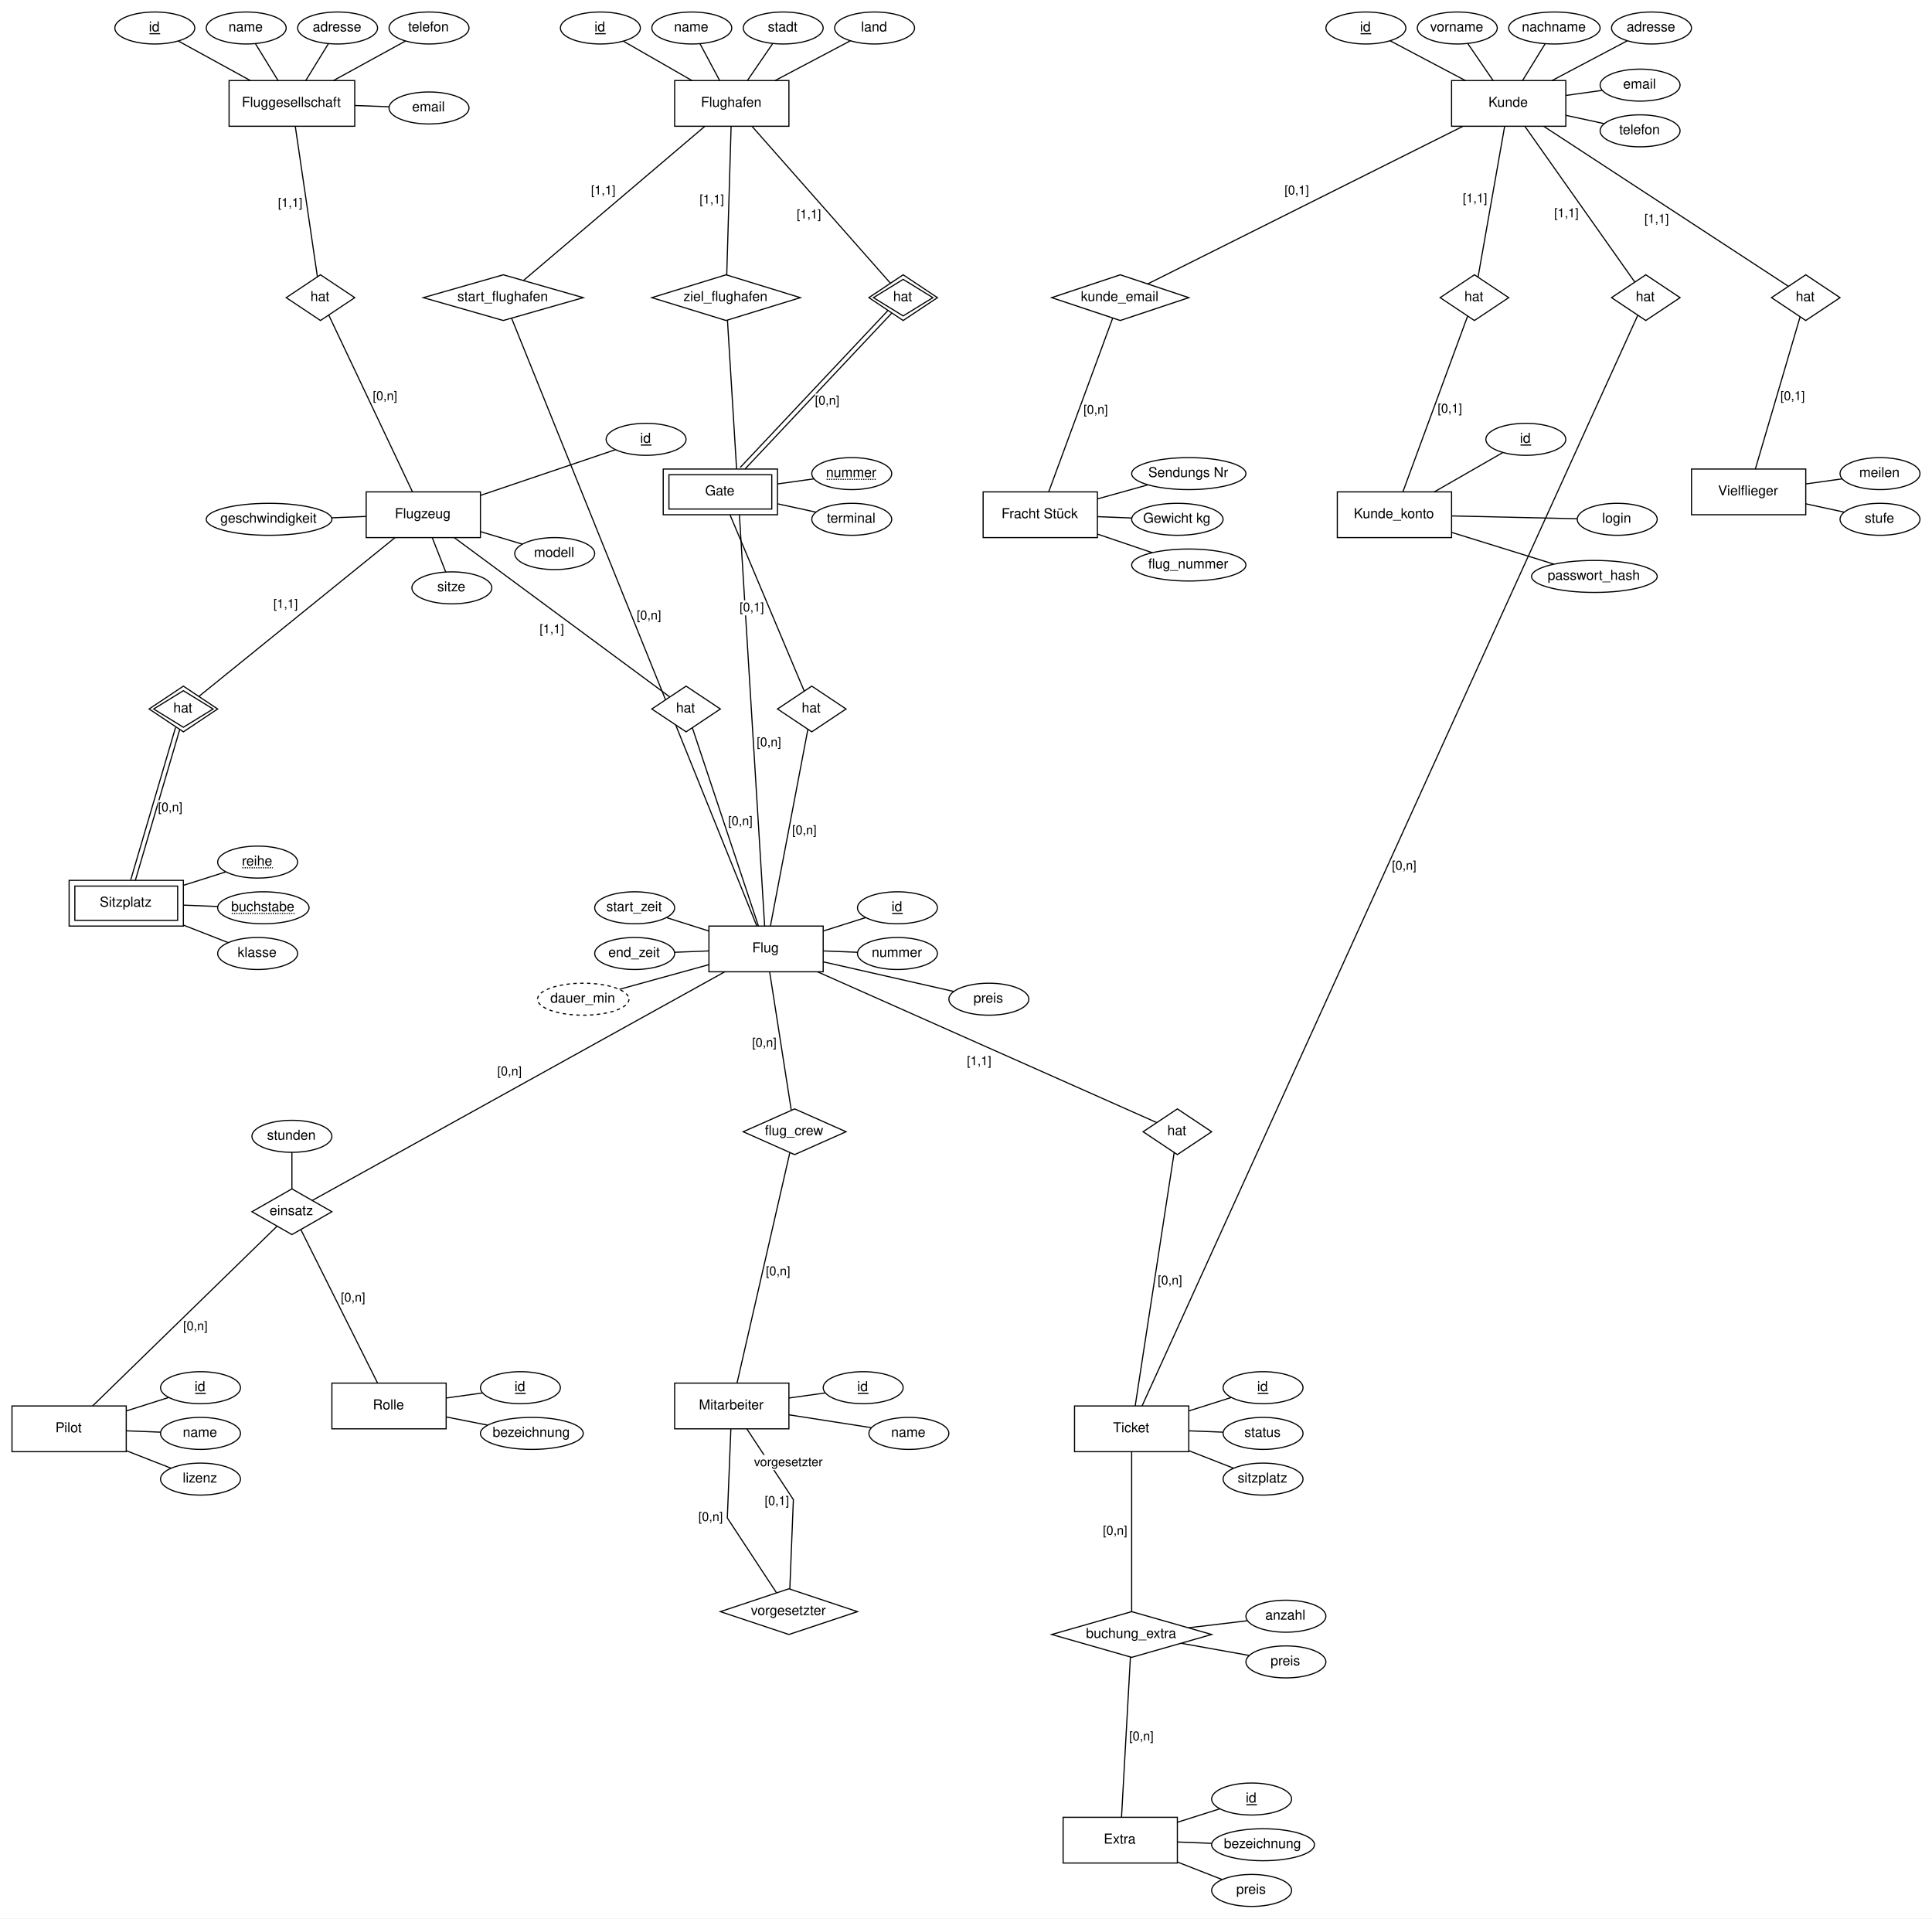
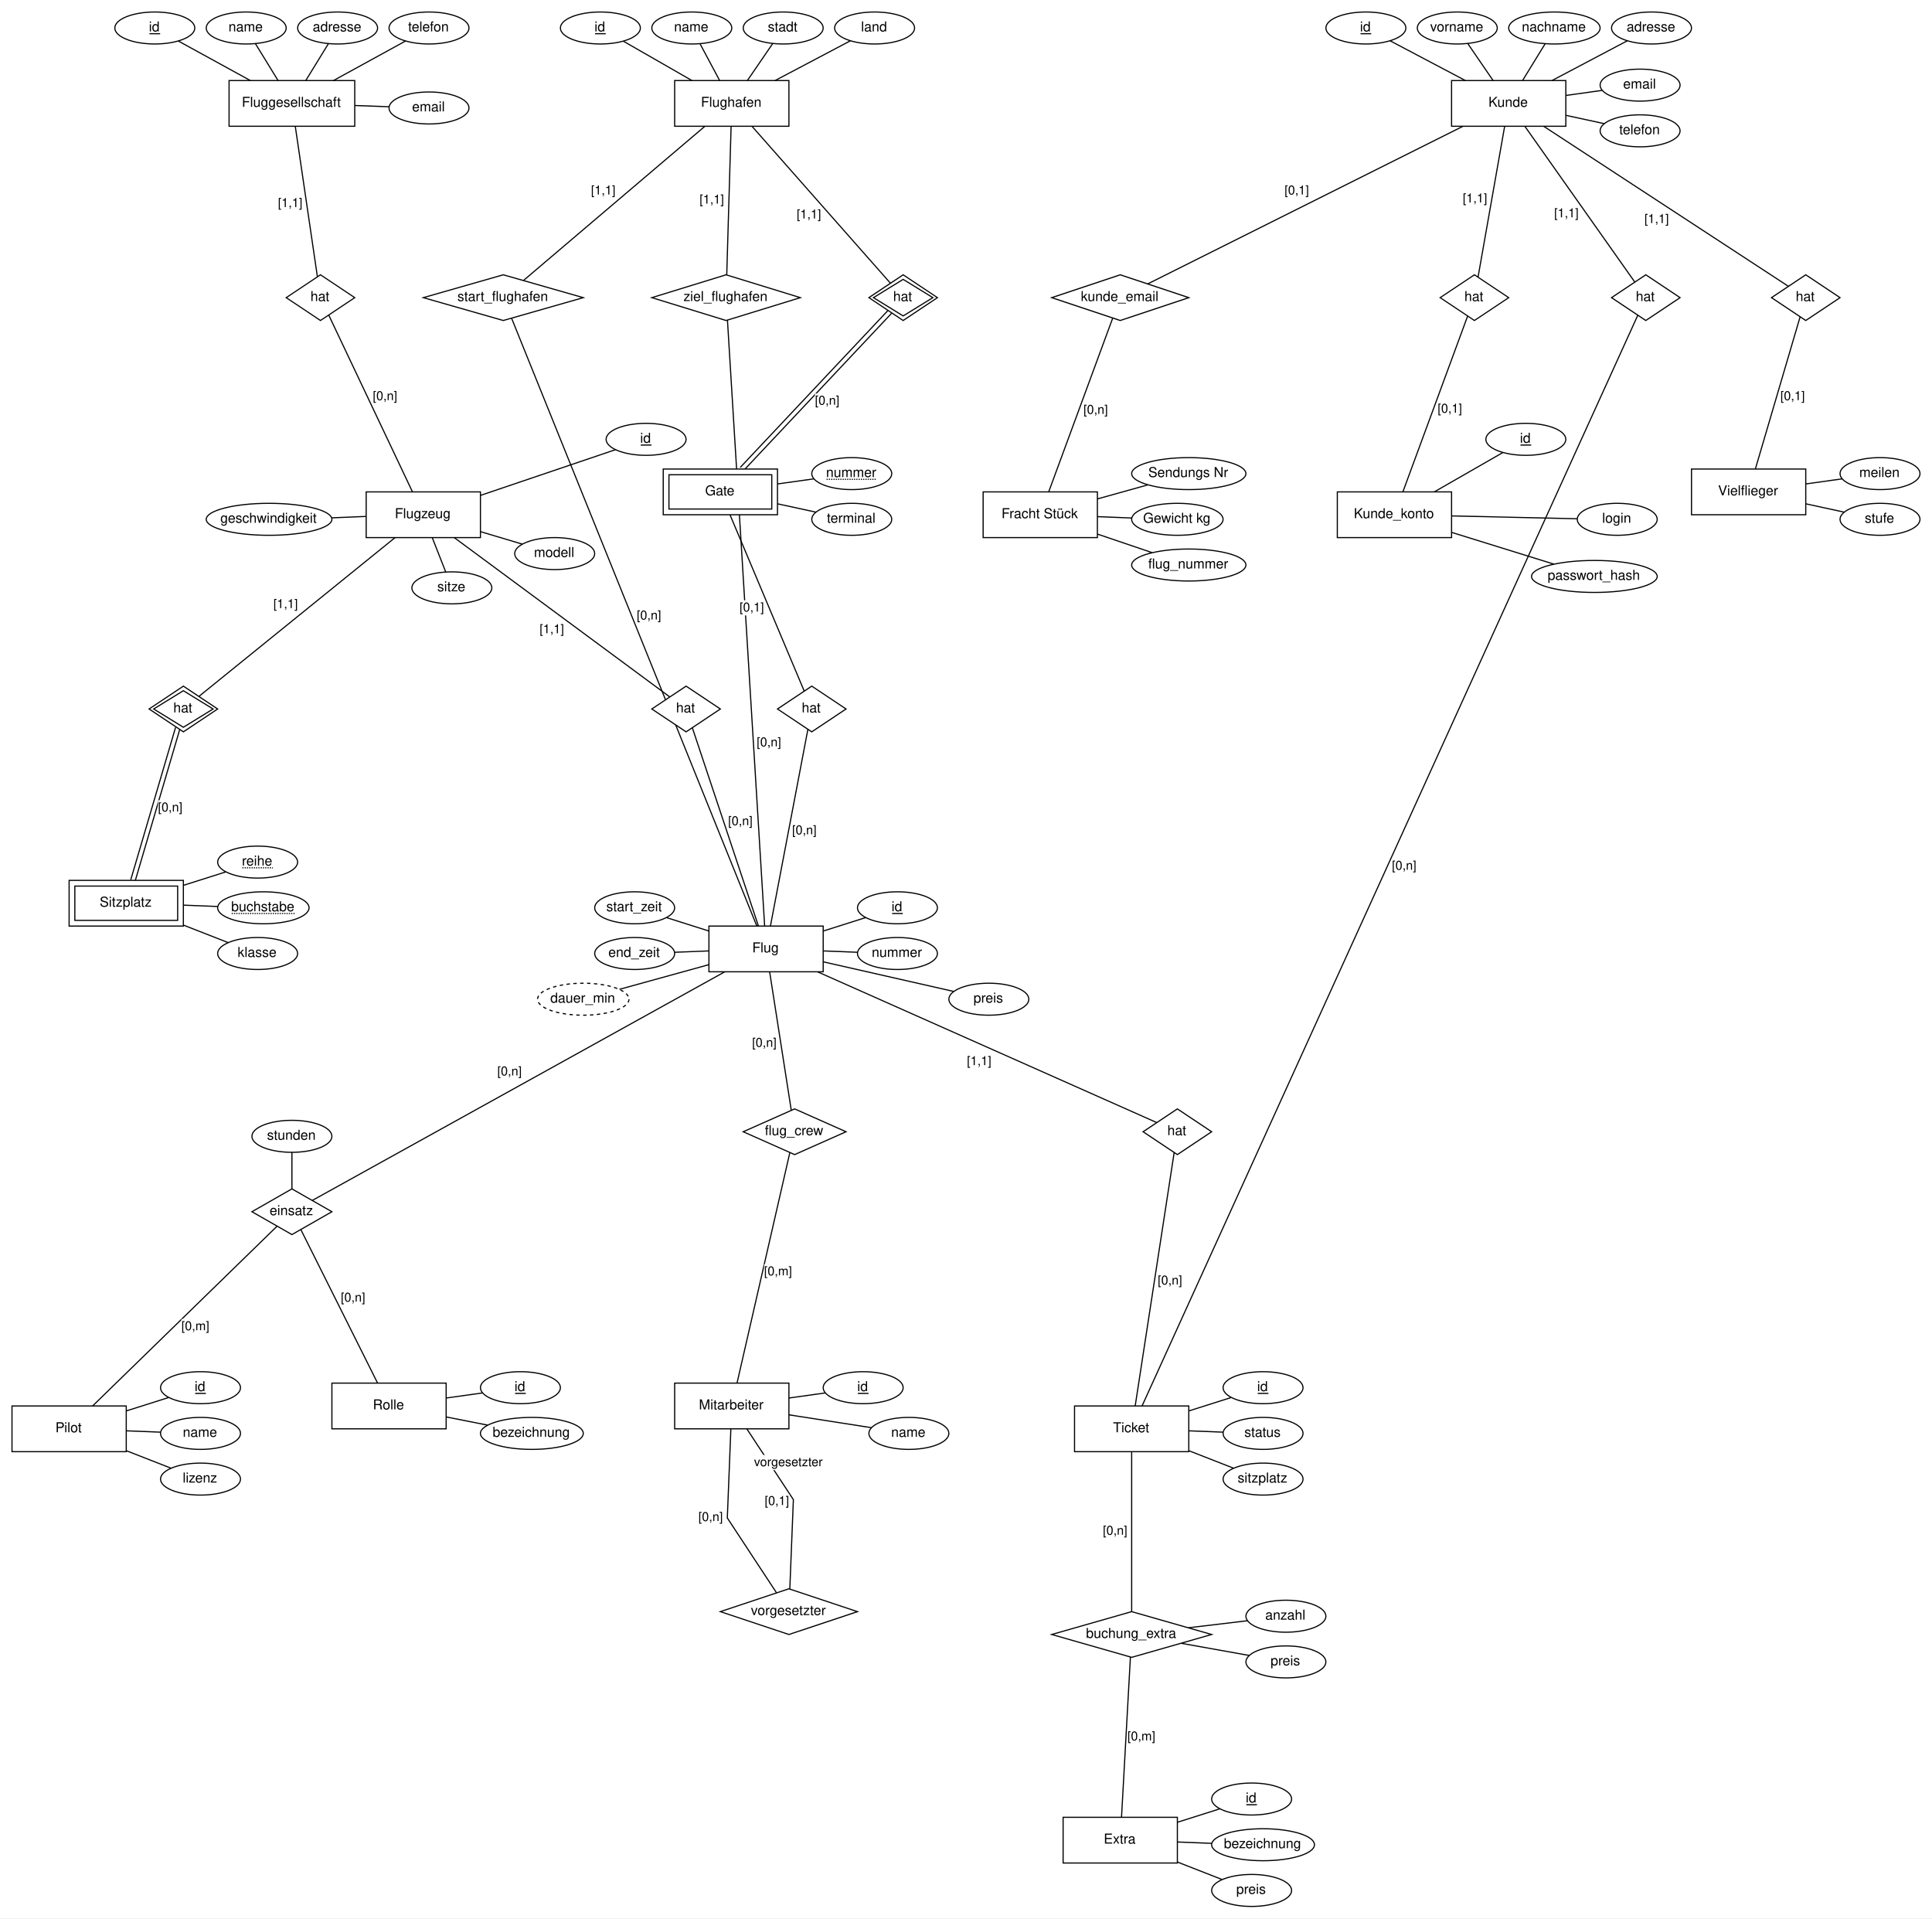
<svg xmlns="http://www.w3.org/2000/svg" width="1691" height="1679" viewBox="10 10 1691 1679">
  <rect x="10" y="10" width="1691" height="1679" fill="#ffffff" />
  <g transform="translate(0.5,0.5)">
    <polyline points="1014.33,433.81 970,446.15" fill="none" stroke="#000000" />
    <polyline points="1000.13,462.86 970,461.67" fill="none" stroke="#000000" />
    <polyline points="1018.07,493.23 970,476.92" fill="none" stroke="#000000" />
    <polyline points="1014,258 1290,120" fill="none" stroke="#000000" />
    <polyline points="983.44,287.81 927.37,440" fill="none" stroke="#000000" />
    <polyline points="1000,1420 1000,1280" fill="none" stroke="#000000" />
    <polyline points="998.91,1459.69 991.11,1600" fill="none" stroke="#000000" />
    <polyline points="1101.42,1427.95 1049.48,1434.14" fill="none" stroke="#000000" />
    <polyline points="1102.96,1458.37 1043.15,1447.67" fill="none" stroke="#000000" />
    <polyline points="282.77,1060.15 643.91,860" fill="none" stroke="#000000" />
    <polyline points="252.06,1082.61 90.53,1240" fill="none" stroke="#000000" />
    <polyline points="272.78,1085.56 340,1220" fill="none" stroke="#000000" />
    <polyline points="265,1018 265,1050" fill="none" stroke="#000000" />
    <polyline points="1077.26,1592.54 1040,1604.35" fill="none" stroke="#000000" />
    <polyline points="1070.16,1622.8 1040,1621.6" fill="none" stroke="#000000" />
    <polyline points="1079.28,1654.5 1040,1639.13" fill="none" stroke="#000000" />
    <polyline points="767.26,812.54 730,824.35" fill="none" stroke="#000000" />
    <polyline points="760.1,842.93 730,841.74" fill="none" stroke="#000000" />
    <polyline points="844.35,877.24 730,851.28" fill="none" stroke="#000000" />
    <polyline points="592.74,812.54 630,824.35" fill="none" stroke="#000000" />
    <polyline points="599.9,842.93 630,841.74" fill="none" stroke="#000000" />
    <polyline points="551.55,875.39 630,853.75" fill="none" stroke="#000000" />
    <polyline points="595.77,619.48 407.06,480" fill="none" stroke="#000000" />
    <polyline points="615.45,646.36 673.33,820" fill="none" stroke="#000000" />
    <polyline points="713.42,614.38 648.42,460" fill="none" stroke="#000000" />
    <polyline points="716.62,647.75 683.81,820" fill="none" stroke="#000000" />
    <polyline points="467.61,255.03 626.47,120" fill="none" stroke="#000000" />
    <polyline points="457.24,287.93 671.93,820" fill="none" stroke="#000000" />
    <polyline points="645.58,250.18 649.41,120" fill="none" stroke="#000000" />
    <polyline points="646.21,289.63 678.77,820" fill="none" stroke="#000000" />
    <polyline points="702.08,981.3 683.13,860" fill="none" stroke="#000000" />
    <polyline points="700.84,1018.15 654.58,1220" fill="none" stroke="#000000" />
    <polyline points="165.48,45.35 228.64,80" fill="none" stroke="#000000" />
    <polyline points="233,47.63 252.88,80" fill="none" stroke="#000000" />
    <polyline points="297,47.63 277.12,80" fill="none" stroke="#000000" />
    <polyline points="364.52,45.35 301.36,80" fill="none" stroke="#000000" />
    <polyline points="350.1,102.93 320,101.83" fill="none" stroke="#000000" />
    <polyline points="554.99,45.49 615.15,80" fill="none" stroke="#000000" />
    <polyline points="622.15,47.7 639.39,80" fill="none" stroke="#000000" />
    <polyline points="685.89,47.52 663.64,80" fill="none" stroke="#000000" />
    <polyline points="753.88,45.16 687.88,80" fill="none" stroke="#000000" />
    <polyline points="548.26,403.03 430,443.08" fill="none" stroke="#000000" />
    <polyline points="466.74,485.74 430,474.78" fill="none" stroke="#000000" />
    <polyline points="399.65,510.16 387.81,480" fill="none" stroke="#000000" />
    <polyline points="299.77,462.71 330,461.48" fill="none" stroke="#000000" />
    <polyline points="287.32,251.79 267.94,120" fill="none" stroke="#000000" />
    <polyline points="297.2,285.2 370.53,440" fill="none" stroke="#000000" />
    <polyline points="721.93,428.58 690,433.04" fill="none" stroke="#000000" />
    <polyline points="723.7,457.74 690,450.43" fill="none" stroke="#000000" />
    <polyline points="788.89,257.41 667.65,120" fill="none" stroke="#000000" />
    <polyline points="786.98,280.92 657.37,418.63" fill="none" stroke="#000000" />
    <polyline points="789.89,283.66 660.28,421.37" fill="none" stroke="#000000" />
    <polyline points="1226.12,45.16 1292.12,80" fill="none" stroke="#000000" />
    <polyline points="1294.11,47.52 1316.36,80" fill="none" stroke="#000000" />
    <polyline points="1361.95,47.71 1342.12,80" fill="none" stroke="#000000" />
    <polyline points="1433.88,45.16 1367.88,80" fill="none" stroke="#000000" />
    <polyline points="1411.93,88.58 1380,93.04" fill="none" stroke="#000000" />
    <polyline points="1413.7,117.74 1380,110.43" fill="none" stroke="#000000" />
    <polyline points="1325.01,405.49 1264.85,440" fill="none" stroke="#000000" />
    <polyline points="1390.02,463.52 1280,461.03" fill="none" stroke="#000000" />
    <polyline points="1369.69,503.27 1280,475.43" fill="none" stroke="#000000" />
    <polyline points="1303.16,252.11 1326.47,120" fill="none" stroke="#000000" />
    <polyline points="1294.08,286.06 1237.37,440" fill="none" stroke="#000000" />
    <polyline points="731.93,1228.58 700,1233.04" fill="none" stroke="#000000" />
    <polyline points="772.29,1259.02 700,1247.74" fill="none" stroke="#000000" />
    <polyline points="700.79,1400.26 703.91,1321.97 663.15,1260" fill="none" stroke="#000000" />
    <polyline points="689.21,1403.6 646.09,1338.03 649.2,1260" fill="none" stroke="#000000" />
    <polyline points="157.26,1232.54 120,1244.35" fill="none" stroke="#000000" />
    <polyline points="150.1,1262.93 120,1261.74" fill="none" stroke="#000000" />
    <polyline points="159.28,1294.5 120,1279.13" fill="none" stroke="#000000" />
    <polyline points="431.93,1228.58 400,1233.04" fill="none" stroke="#000000" />
    <polyline points="436.41,1256.8 400,1249.6" fill="none" stroke="#000000" />
    <polyline points="207.26,772.54 170,784.35" fill="none" stroke="#000000" />
    <polyline points="200.13,802.86 170,801.67" fill="none" stroke="#000000" />
    <polyline points="209.28,834.5 170,819.13" fill="none" stroke="#000000" />
    <polyline points="183.55,619.03 355.29,480" fill="none" stroke="#000000" />
    <polyline points="163.16,646.16 123.96,779.44" fill="none" stroke="#000000" />
    <polyline points="167,647.29 127.8,780.56" fill="none" stroke="#000000" />
    <polyline points="1087.26,1232.54 1050,1244.35" fill="none" stroke="#000000" />
    <polyline points="1080.1,1262.93 1050,1261.74" fill="none" stroke="#000000" />
    <polyline points="1089.28,1294.5 1050,1279.13" fill="none" stroke="#000000" />
    <polyline points="1022,992 725,860" fill="none" stroke="#000000" />
    <polyline points="1037.21,1018.14 1003.08,1240" fill="none" stroke="#000000" />
    <polyline points="1440.4,256.4 1344.12,120" fill="none" stroke="#000000" />
    <polyline points="1443.02,285.35 1009.09,1240" fill="none" stroke="#000000" />
    <polyline points="1621.93,428.58 1590,433.04" fill="none" stroke="#000000" />
    <polyline points="1623.7,457.74 1590,450.43" fill="none" stroke="#000000" />
    <polyline points="1574.85,260.1 1360.59,120" fill="none" stroke="#000000" />
    <polyline points="1585.08,286.72 1545.88,420" fill="none" stroke="#000000" />
    <rect x="870" y="440" width="100" height="40" fill="#ffffff" stroke="#000000" />
  </g>
  <text x="920" y="463.5" font-family="Helvetica, Arial, &quot;Liberation Sans&quot;, sans-serif" font-size="12" text-anchor="middle" fill="#000000">Fracht Stück</text>
  <g transform="translate(0.5,0.5)">
    <rect x="940" y="1600" width="100" height="40" fill="#ffffff" stroke="#000000" />
  </g>
  <text x="990" y="1623.5" font-family="Helvetica, Arial, &quot;Liberation Sans&quot;, sans-serif" font-size="12" text-anchor="middle" fill="#000000">Extra</text>
  <g transform="translate(0.5,0.5)">
    <rect x="630" y="820" width="100" height="40" fill="#ffffff" stroke="#000000" />
  </g>
  <text x="680" y="843.5" font-family="Helvetica, Arial, &quot;Liberation Sans&quot;, sans-serif" font-size="12" text-anchor="middle" fill="#000000">Flug</text>
  <g transform="translate(0.5,0.5)">
    <rect x="210" y="80" width="110" height="40" fill="#ffffff" stroke="#000000" />
  </g>
  <text x="265" y="103.5" font-family="Helvetica, Arial, &quot;Liberation Sans&quot;, sans-serif" font-size="12" text-anchor="middle" fill="#000000">Fluggesellschaft</text>
  <g transform="translate(0.5,0.5)">
    <rect x="600" y="80" width="100" height="40" fill="#ffffff" stroke="#000000" />
  </g>
  <text x="650" y="103.5" font-family="Helvetica, Arial, &quot;Liberation Sans&quot;, sans-serif" font-size="12" text-anchor="middle" fill="#000000">Flughafen</text>
  <g transform="translate(0.5,0.5)">
    <rect x="330" y="440" width="100" height="40" fill="#ffffff" stroke="#000000" />
  </g>
  <text x="380" y="463.5" font-family="Helvetica, Arial, &quot;Liberation Sans&quot;, sans-serif" font-size="12" text-anchor="middle" fill="#000000">Flugzeug</text>
  <g transform="translate(0.5,0.5)">
    <rect x="590" y="420" width="100" height="40" fill="#ffffff" stroke="#000000" />
    <rect x="595" y="425" width="90" height="30" fill="none" stroke="#000000" />
  </g>
  <text x="640" y="443.5" font-family="Helvetica, Arial, &quot;Liberation Sans&quot;, sans-serif" font-size="12" text-anchor="middle" fill="#000000">Gate</text>
  <g transform="translate(0.5,0.5)">
    <rect x="1280" y="80" width="100" height="40" fill="#ffffff" stroke="#000000" />
  </g>
  <text x="1330" y="103.5" font-family="Helvetica, Arial, &quot;Liberation Sans&quot;, sans-serif" font-size="12" text-anchor="middle" fill="#000000">Kunde</text>
  <g transform="translate(0.5,0.5)">
    <rect x="1180" y="440" width="100" height="40" fill="#ffffff" stroke="#000000" />
  </g>
  <text x="1230" y="463.5" font-family="Helvetica, Arial, &quot;Liberation Sans&quot;, sans-serif" font-size="12" text-anchor="middle" fill="#000000">Kunde_konto</text>
  <g transform="translate(0.5,0.5)">
    <rect x="600" y="1220" width="100" height="40" fill="#ffffff" stroke="#000000" />
  </g>
  <text x="650" y="1243.5" font-family="Helvetica, Arial, &quot;Liberation Sans&quot;, sans-serif" font-size="12" text-anchor="middle" fill="#000000">Mitarbeiter</text>
  <g transform="translate(0.5,0.5)">
    <rect x="20" y="1240" width="100" height="40" fill="#ffffff" stroke="#000000" />
  </g>
  <text x="70" y="1263.5" font-family="Helvetica, Arial, &quot;Liberation Sans&quot;, sans-serif" font-size="12" text-anchor="middle" fill="#000000">Pilot</text>
  <g transform="translate(0.5,0.5)">
    <rect x="300" y="1220" width="100" height="40" fill="#ffffff" stroke="#000000" />
  </g>
  <text x="350" y="1243.5" font-family="Helvetica, Arial, &quot;Liberation Sans&quot;, sans-serif" font-size="12" text-anchor="middle" fill="#000000">Rolle</text>
  <g transform="translate(0.5,0.5)">
    <rect x="70" y="780" width="100" height="40" fill="#ffffff" stroke="#000000" />
    <rect x="75" y="785" width="90" height="30" fill="none" stroke="#000000" />
  </g>
  <text x="120" y="803.5" font-family="Helvetica, Arial, &quot;Liberation Sans&quot;, sans-serif" font-size="12" text-anchor="middle" fill="#000000">Sitzplatz</text>
  <g transform="translate(0.5,0.5)">
    <rect x="950" y="1240" width="100" height="40" fill="#ffffff" stroke="#000000" />
  </g>
  <text x="1000" y="1263.5" font-family="Helvetica, Arial, &quot;Liberation Sans&quot;, sans-serif" font-size="12" text-anchor="middle" fill="#000000">Ticket</text>
  <g transform="translate(0.5,0.5)">
    <rect x="1490" y="420" width="100" height="40" fill="#ffffff" stroke="#000000" />
  </g>
  <text x="1540" y="443.5" font-family="Helvetica, Arial, &quot;Liberation Sans&quot;, sans-serif" font-size="12" text-anchor="middle" fill="#000000">Vielflieger</text>
  <g transform="translate(0.5,0.5)">
    <ellipse cx="1050" cy="424" rx="50" ry="14" fill="#ffffff" stroke="#000000" />
  </g>
  <text x="1050" y="427.5" font-family="Helvetica, Arial, &quot;Liberation Sans&quot;, sans-serif" font-size="12" text-anchor="middle" fill="#000000">Sendungs Nr</text>
  <g transform="translate(0.5,0.5)">
    <ellipse cx="1040" cy="464" rx="40" ry="14" fill="#ffffff" stroke="#000000" />
  </g>
  <text x="1040" y="467.5" font-family="Helvetica, Arial, &quot;Liberation Sans&quot;, sans-serif" font-size="12" text-anchor="middle" fill="#000000">Gewicht kg</text>
  <g transform="translate(0.5,0.5)">
    <ellipse cx="1050" cy="504" rx="50" ry="14" fill="#ffffff" stroke="#000000" />
  </g>
  <text x="1050" y="507.5" font-family="Helvetica, Arial, &quot;Liberation Sans&quot;, sans-serif" font-size="12" text-anchor="middle" fill="#000000">flug_nummer</text>
  <g transform="translate(0.5,0.5)">
    <polygon points="990,250 1050,270 990,290 930,270" fill="#ffffff" stroke="#000000" />
  </g>
  <text x="990" y="273.5" font-family="Helvetica, Arial, &quot;Liberation Sans&quot;, sans-serif" font-size="12" text-anchor="middle" fill="#000000">kunde_email</text>
  <g transform="translate(0.5,0.5)">
    <polygon points="1000,1420 1070,1440 1000,1460 930,1440" fill="#ffffff" stroke="#000000" />
  </g>
  <text x="1000" y="1443.5" font-family="Helvetica, Arial, &quot;Liberation Sans&quot;, sans-serif" font-size="12" text-anchor="middle" fill="#000000">buchung_extra</text>
  <g transform="translate(0.5,0.5)">
    <ellipse cx="1135" cy="1424" rx="35" ry="14" fill="#ffffff" stroke="#000000" />
  </g>
  <text x="1135" y="1427.5" font-family="Helvetica, Arial, &quot;Liberation Sans&quot;, sans-serif" font-size="12" text-anchor="middle" fill="#000000">anzahl</text>
  <g transform="translate(0.5,0.5)">
    <ellipse cx="1135" cy="1464" rx="35" ry="14" fill="#ffffff" stroke="#000000" />
  </g>
  <text x="1135" y="1467.5" font-family="Helvetica, Arial, &quot;Liberation Sans&quot;, sans-serif" font-size="12" text-anchor="middle" fill="#000000">preis</text>
  <g transform="translate(0.5,0.5)">
    <polygon points="265,1050 300,1070 265,1090 230,1070" fill="#ffffff" stroke="#000000" />
  </g>
  <text x="265" y="1073.5" font-family="Helvetica, Arial, &quot;Liberation Sans&quot;, sans-serif" font-size="12" text-anchor="middle" fill="#000000">einsatz</text>
  <g transform="translate(0.5,0.5)">
    <ellipse cx="265" cy="1004" rx="35" ry="14" fill="#ffffff" stroke="#000000" />
  </g>
  <text x="265" y="1007.5" font-family="Helvetica, Arial, &quot;Liberation Sans&quot;, sans-serif" font-size="12" text-anchor="middle" fill="#000000">stunden</text>
  <g transform="translate(0.5,0.5)">
    <ellipse cx="1105" cy="1584" rx="35" ry="14" fill="#ffffff" stroke="#000000" />
    <polyline points="1100.33,1589 1109.67,1589" fill="none" stroke="#000000" />
  </g>
  <text x="1105" y="1587.5" font-family="Helvetica, Arial, &quot;Liberation Sans&quot;, sans-serif" font-size="12" text-anchor="middle" fill="#000000">id</text>
  <g transform="translate(0.5,0.5)">
    <ellipse cx="1115" cy="1624" rx="45" ry="14" fill="#ffffff" stroke="#000000" />
  </g>
  <text x="1115" y="1627.5" font-family="Helvetica, Arial, &quot;Liberation Sans&quot;, sans-serif" font-size="12" text-anchor="middle" fill="#000000">bezeichnung</text>
  <g transform="translate(0.5,0.5)">
    <ellipse cx="1105" cy="1664" rx="35" ry="14" fill="#ffffff" stroke="#000000" />
  </g>
  <text x="1105" y="1667.5" font-family="Helvetica, Arial, &quot;Liberation Sans&quot;, sans-serif" font-size="12" text-anchor="middle" fill="#000000">preis</text>
  <g transform="translate(0.5,0.5)">
    <ellipse cx="795" cy="804" rx="35" ry="14" fill="#ffffff" stroke="#000000" />
    <polyline points="790.33,809 799.67,809" fill="none" stroke="#000000" />
  </g>
  <text x="795" y="807.5" font-family="Helvetica, Arial, &quot;Liberation Sans&quot;, sans-serif" font-size="12" text-anchor="middle" fill="#000000">id</text>
  <g transform="translate(0.5,0.5)">
    <ellipse cx="795" cy="844" rx="35" ry="14" fill="#ffffff" stroke="#000000" />
  </g>
  <text x="795" y="847.5" font-family="Helvetica, Arial, &quot;Liberation Sans&quot;, sans-serif" font-size="12" text-anchor="middle" fill="#000000">nummer</text>
  <g transform="translate(0.5,0.5)">
    <ellipse cx="875" cy="884" rx="35" ry="14" fill="#ffffff" stroke="#000000" />
  </g>
  <text x="875" y="887.5" font-family="Helvetica, Arial, &quot;Liberation Sans&quot;, sans-serif" font-size="12" text-anchor="middle" fill="#000000">preis</text>
  <g transform="translate(0.5,0.5)">
    <ellipse cx="565" cy="804" rx="35" ry="14" fill="#ffffff" stroke="#000000" />
  </g>
  <text x="565" y="807.5" font-family="Helvetica, Arial, &quot;Liberation Sans&quot;, sans-serif" font-size="12" text-anchor="middle" fill="#000000">start_zeit</text>
  <g transform="translate(0.5,0.5)">
    <ellipse cx="565" cy="844" rx="35" ry="14" fill="#ffffff" stroke="#000000" />
  </g>
  <text x="565" y="847.5" font-family="Helvetica, Arial, &quot;Liberation Sans&quot;, sans-serif" font-size="12" text-anchor="middle" fill="#000000">end_zeit</text>
  <g transform="translate(0.5,0.5)">
    <ellipse cx="520" cy="884" rx="40" ry="14" fill="#ffffff" stroke="#000000" stroke-dasharray="3 3" />
  </g>
  <text x="520" y="887.5" font-family="Helvetica, Arial, &quot;Liberation Sans&quot;, sans-serif" font-size="12" text-anchor="middle" fill="#000000">dauer_min</text>
  <g transform="translate(0.5,0.5)">
    <polygon points="610,610 640,630 610,650 580,630" fill="#ffffff" stroke="#000000" />
  </g>
  <text x="610" y="633.5" font-family="Helvetica, Arial, &quot;Liberation Sans&quot;, sans-serif" font-size="12" text-anchor="middle" fill="#000000">hat</text>
  <g transform="translate(0.5,0.5)">
    <polygon points="720,610 750,630 720,650 690,630" fill="#ffffff" stroke="#000000" />
  </g>
  <text x="720" y="633.5" font-family="Helvetica, Arial, &quot;Liberation Sans&quot;, sans-serif" font-size="12" text-anchor="middle" fill="#000000">hat</text>
  <g transform="translate(0.5,0.5)">
    <polygon points="450,250 520,270 450,290 380,270" fill="#ffffff" stroke="#000000" />
  </g>
  <text x="450" y="273.5" font-family="Helvetica, Arial, &quot;Liberation Sans&quot;, sans-serif" font-size="12" text-anchor="middle" fill="#000000">start_flughafen</text>
  <g transform="translate(0.5,0.5)">
    <polygon points="645,250 710,270 645,290 580,270" fill="#ffffff" stroke="#000000" />
  </g>
  <text x="645" y="273.5" font-family="Helvetica, Arial, &quot;Liberation Sans&quot;, sans-serif" font-size="12" text-anchor="middle" fill="#000000">ziel_flughafen</text>
  <g transform="translate(0.5,0.5)">
    <polygon points="705,980 750,1000 705,1020 660,1000" fill="#ffffff" stroke="#000000" />
  </g>
  <text x="705" y="1003.5" font-family="Helvetica, Arial, &quot;Liberation Sans&quot;, sans-serif" font-size="12" text-anchor="middle" fill="#000000">flug_crew</text>
  <g transform="translate(0.5,0.5)">
    <ellipse cx="145" cy="34" rx="35" ry="14" fill="#ffffff" stroke="#000000" />
    <polyline points="140.33,39 149.67,39" fill="none" stroke="#000000" />
  </g>
  <text x="145" y="37.5" font-family="Helvetica, Arial, &quot;Liberation Sans&quot;, sans-serif" font-size="12" text-anchor="middle" fill="#000000">id</text>
  <g transform="translate(0.5,0.5)">
    <ellipse cx="225" cy="34" rx="35" ry="14" fill="#ffffff" stroke="#000000" />
  </g>
  <text x="225" y="37.5" font-family="Helvetica, Arial, &quot;Liberation Sans&quot;, sans-serif" font-size="12" text-anchor="middle" fill="#000000">name</text>
  <g transform="translate(0.5,0.5)">
    <ellipse cx="305" cy="34" rx="35" ry="14" fill="#ffffff" stroke="#000000" />
  </g>
  <text x="305" y="37.5" font-family="Helvetica, Arial, &quot;Liberation Sans&quot;, sans-serif" font-size="12" text-anchor="middle" fill="#000000">adresse</text>
  <g transform="translate(0.5,0.5)">
    <ellipse cx="385" cy="34" rx="35" ry="14" fill="#ffffff" stroke="#000000" />
  </g>
  <text x="385" y="37.5" font-family="Helvetica, Arial, &quot;Liberation Sans&quot;, sans-serif" font-size="12" text-anchor="middle" fill="#000000">telefon</text>
  <g transform="translate(0.5,0.5)">
    <ellipse cx="385" cy="104" rx="35" ry="14" fill="#ffffff" stroke="#000000" />
  </g>
  <text x="385" y="107.5" font-family="Helvetica, Arial, &quot;Liberation Sans&quot;, sans-serif" font-size="12" text-anchor="middle" fill="#000000">email</text>
  <g transform="translate(0.5,0.5)">
    <ellipse cx="535" cy="34" rx="35" ry="14" fill="#ffffff" stroke="#000000" />
    <polyline points="530.33,39 539.67,39" fill="none" stroke="#000000" />
  </g>
  <text x="535" y="37.5" font-family="Helvetica, Arial, &quot;Liberation Sans&quot;, sans-serif" font-size="12" text-anchor="middle" fill="#000000">id</text>
  <g transform="translate(0.5,0.5)">
    <ellipse cx="615" cy="34" rx="35" ry="14" fill="#ffffff" stroke="#000000" />
  </g>
  <text x="615" y="37.5" font-family="Helvetica, Arial, &quot;Liberation Sans&quot;, sans-serif" font-size="12" text-anchor="middle" fill="#000000">name</text>
  <g transform="translate(0.5,0.5)">
    <ellipse cx="695" cy="34" rx="35" ry="14" fill="#ffffff" stroke="#000000" />
  </g>
  <text x="695" y="37.5" font-family="Helvetica, Arial, &quot;Liberation Sans&quot;, sans-serif" font-size="12" text-anchor="middle" fill="#000000">stadt</text>
  <g transform="translate(0.5,0.5)">
    <ellipse cx="775" cy="34" rx="35" ry="14" fill="#ffffff" stroke="#000000" />
  </g>
  <text x="775" y="37.5" font-family="Helvetica, Arial, &quot;Liberation Sans&quot;, sans-serif" font-size="12" text-anchor="middle" fill="#000000">land</text>
  <g transform="translate(0.5,0.5)">
    <ellipse cx="575" cy="394" rx="35" ry="14" fill="#ffffff" stroke="#000000" />
    <polyline points="570.33,399 579.67,399" fill="none" stroke="#000000" />
  </g>
  <text x="575" y="397.5" font-family="Helvetica, Arial, &quot;Liberation Sans&quot;, sans-serif" font-size="12" text-anchor="middle" fill="#000000">id</text>
  <g transform="translate(0.5,0.5)">
    <ellipse cx="495" cy="494" rx="35" ry="14" fill="#ffffff" stroke="#000000" />
  </g>
  <text x="495" y="497.5" font-family="Helvetica, Arial, &quot;Liberation Sans&quot;, sans-serif" font-size="12" text-anchor="middle" fill="#000000">modell</text>
  <g transform="translate(0.5,0.5)">
    <ellipse cx="405" cy="524" rx="35" ry="14" fill="#ffffff" stroke="#000000" />
  </g>
  <text x="405" y="527.5" font-family="Helvetica, Arial, &quot;Liberation Sans&quot;, sans-serif" font-size="12" text-anchor="middle" fill="#000000">sitze</text>
  <g transform="translate(0.5,0.5)">
    <ellipse cx="245" cy="464" rx="55" ry="14" fill="#ffffff" stroke="#000000" />
  </g>
  <text x="245" y="467.5" font-family="Helvetica, Arial, &quot;Liberation Sans&quot;, sans-serif" font-size="12" text-anchor="middle" fill="#000000">geschwindigkeit</text>
  <g transform="translate(0.5,0.5)">
    <polygon points="290,250 320,270 290,290 260,270" fill="#ffffff" stroke="#000000" />
  </g>
  <text x="290" y="273.5" font-family="Helvetica, Arial, &quot;Liberation Sans&quot;, sans-serif" font-size="12" text-anchor="middle" fill="#000000">hat</text>
  <g transform="translate(0.5,0.5)">
    <ellipse cx="755" cy="424" rx="35" ry="14" fill="#ffffff" stroke="#000000" />
    <polyline points="733,429 777,429" fill="none" stroke="#000000" stroke-dasharray="1 1" />
  </g>
  <text x="755" y="427.5" font-family="Helvetica, Arial, &quot;Liberation Sans&quot;, sans-serif" font-size="12" text-anchor="middle" fill="#000000">nummer</text>
  <g transform="translate(0.5,0.5)">
    <ellipse cx="755" cy="464" rx="35" ry="14" fill="#ffffff" stroke="#000000" />
  </g>
  <text x="755" y="467.5" font-family="Helvetica, Arial, &quot;Liberation Sans&quot;, sans-serif" font-size="12" text-anchor="middle" fill="#000000">terminal</text>
  <g transform="translate(0.5,0.5)">
    <polygon points="800,250 830,270 800,290 770,270" fill="#ffffff" stroke="#000000" />
    <polygon points="800,254 826,270 800,286 774,270" fill="none" stroke="#000000" />
  </g>
  <text x="800" y="273.5" font-family="Helvetica, Arial, &quot;Liberation Sans&quot;, sans-serif" font-size="12" text-anchor="middle" fill="#000000">hat</text>
  <g transform="translate(0.5,0.5)">
    <ellipse cx="1205" cy="34" rx="35" ry="14" fill="#ffffff" stroke="#000000" />
    <polyline points="1200.33,39 1209.67,39" fill="none" stroke="#000000" />
  </g>
  <text x="1205" y="37.5" font-family="Helvetica, Arial, &quot;Liberation Sans&quot;, sans-serif" font-size="12" text-anchor="middle" fill="#000000">id</text>
  <g transform="translate(0.5,0.5)">
    <ellipse cx="1285" cy="34" rx="35" ry="14" fill="#ffffff" stroke="#000000" />
  </g>
  <text x="1285" y="37.5" font-family="Helvetica, Arial, &quot;Liberation Sans&quot;, sans-serif" font-size="12" text-anchor="middle" fill="#000000">vorname</text>
  <g transform="translate(0.5,0.5)">
    <ellipse cx="1370" cy="34" rx="40" ry="14" fill="#ffffff" stroke="#000000" />
  </g>
  <text x="1370" y="37.5" font-family="Helvetica, Arial, &quot;Liberation Sans&quot;, sans-serif" font-size="12" text-anchor="middle" fill="#000000">nachname</text>
  <g transform="translate(0.5,0.5)">
    <ellipse cx="1455" cy="34" rx="35" ry="14" fill="#ffffff" stroke="#000000" />
  </g>
  <text x="1455" y="37.5" font-family="Helvetica, Arial, &quot;Liberation Sans&quot;, sans-serif" font-size="12" text-anchor="middle" fill="#000000">adresse</text>
  <g transform="translate(0.5,0.5)">
    <ellipse cx="1445" cy="84" rx="35" ry="14" fill="#ffffff" stroke="#000000" />
  </g>
  <text x="1445" y="87.5" font-family="Helvetica, Arial, &quot;Liberation Sans&quot;, sans-serif" font-size="12" text-anchor="middle" fill="#000000">email</text>
  <g transform="translate(0.5,0.5)">
    <ellipse cx="1445" cy="124" rx="35" ry="14" fill="#ffffff" stroke="#000000" />
  </g>
  <text x="1445" y="127.5" font-family="Helvetica, Arial, &quot;Liberation Sans&quot;, sans-serif" font-size="12" text-anchor="middle" fill="#000000">telefon</text>
  <g transform="translate(0.5,0.5)">
    <ellipse cx="1345" cy="394" rx="35" ry="14" fill="#ffffff" stroke="#000000" />
    <polyline points="1340.33,399 1349.67,399" fill="none" stroke="#000000" />
  </g>
  <text x="1345" y="397.5" font-family="Helvetica, Arial, &quot;Liberation Sans&quot;, sans-serif" font-size="12" text-anchor="middle" fill="#000000">id</text>
  <g transform="translate(0.5,0.5)">
    <ellipse cx="1425" cy="464" rx="35" ry="14" fill="#ffffff" stroke="#000000" />
  </g>
  <text x="1425" y="467.5" font-family="Helvetica, Arial, &quot;Liberation Sans&quot;, sans-serif" font-size="12" text-anchor="middle" fill="#000000">login</text>
  <g transform="translate(0.5,0.5)">
    <ellipse cx="1405" cy="514" rx="55" ry="14" fill="#ffffff" stroke="#000000" />
  </g>
  <text x="1405" y="517.5" font-family="Helvetica, Arial, &quot;Liberation Sans&quot;, sans-serif" font-size="12" text-anchor="middle" fill="#000000">passwort_hash</text>
  <g transform="translate(0.5,0.5)">
    <polygon points="1300,250 1330,270 1300,290 1270,270" fill="#ffffff" stroke="#000000" />
  </g>
  <text x="1300" y="273.5" font-family="Helvetica, Arial, &quot;Liberation Sans&quot;, sans-serif" font-size="12" text-anchor="middle" fill="#000000">hat</text>
  <g transform="translate(0.5,0.5)">
    <ellipse cx="765" cy="1224" rx="35" ry="14" fill="#ffffff" stroke="#000000" />
    <polyline points="760.33,1229 769.67,1229" fill="none" stroke="#000000" />
  </g>
  <text x="765" y="1227.5" font-family="Helvetica, Arial, &quot;Liberation Sans&quot;, sans-serif" font-size="12" text-anchor="middle" fill="#000000">id</text>
  <g transform="translate(0.5,0.5)">
    <ellipse cx="805" cy="1264" rx="35" ry="14" fill="#ffffff" stroke="#000000" />
  </g>
  <text x="805" y="1267.5" font-family="Helvetica, Arial, &quot;Liberation Sans&quot;, sans-serif" font-size="12" text-anchor="middle" fill="#000000">name</text>
  <g transform="translate(0.5,0.5)">
    <polygon points="700,1400 760,1420 700,1440 640,1420" fill="#ffffff" stroke="#000000" />
  </g>
  <text x="700" y="1423.5" font-family="Helvetica, Arial, &quot;Liberation Sans&quot;, sans-serif" font-size="12" text-anchor="middle" fill="#000000">vorgesetzter</text>
  <g transform="translate(0.5,0.5)">
    <ellipse cx="185" cy="1224" rx="35" ry="14" fill="#ffffff" stroke="#000000" />
    <polyline points="180.33,1229 189.67,1229" fill="none" stroke="#000000" />
  </g>
  <text x="185" y="1227.5" font-family="Helvetica, Arial, &quot;Liberation Sans&quot;, sans-serif" font-size="12" text-anchor="middle" fill="#000000">id</text>
  <g transform="translate(0.5,0.5)">
    <ellipse cx="185" cy="1264" rx="35" ry="14" fill="#ffffff" stroke="#000000" />
  </g>
  <text x="185" y="1267.5" font-family="Helvetica, Arial, &quot;Liberation Sans&quot;, sans-serif" font-size="12" text-anchor="middle" fill="#000000">name</text>
  <g transform="translate(0.5,0.5)">
    <ellipse cx="185" cy="1304" rx="35" ry="14" fill="#ffffff" stroke="#000000" />
  </g>
  <text x="185" y="1307.5" font-family="Helvetica, Arial, &quot;Liberation Sans&quot;, sans-serif" font-size="12" text-anchor="middle" fill="#000000">lizenz</text>
  <g transform="translate(0.5,0.5)">
    <ellipse cx="465" cy="1224" rx="35" ry="14" fill="#ffffff" stroke="#000000" />
    <polyline points="460.33,1229 469.67,1229" fill="none" stroke="#000000" />
  </g>
  <text x="465" y="1227.5" font-family="Helvetica, Arial, &quot;Liberation Sans&quot;, sans-serif" font-size="12" text-anchor="middle" fill="#000000">id</text>
  <g transform="translate(0.5,0.5)">
    <ellipse cx="475" cy="1264" rx="45" ry="14" fill="#ffffff" stroke="#000000" />
  </g>
  <text x="475" y="1267.5" font-family="Helvetica, Arial, &quot;Liberation Sans&quot;, sans-serif" font-size="12" text-anchor="middle" fill="#000000">bezeichnung</text>
  <g transform="translate(0.5,0.5)">
    <ellipse cx="235" cy="764" rx="35" ry="14" fill="#ffffff" stroke="#000000" />
    <polyline points="221.66,769 248.34,769" fill="none" stroke="#000000" stroke-dasharray="1 1" />
  </g>
  <text x="235" y="767.5" font-family="Helvetica, Arial, &quot;Liberation Sans&quot;, sans-serif" font-size="12" text-anchor="middle" fill="#000000">reihe</text>
  <g transform="translate(0.5,0.5)">
    <ellipse cx="240" cy="804" rx="40" ry="14" fill="#ffffff" stroke="#000000" />
    <polyline points="212.31,809 267.69,809" fill="none" stroke="#000000" stroke-dasharray="1 1" />
  </g>
  <text x="240" y="807.5" font-family="Helvetica, Arial, &quot;Liberation Sans&quot;, sans-serif" font-size="12" text-anchor="middle" fill="#000000">buchstabe</text>
  <g transform="translate(0.5,0.5)">
    <ellipse cx="235" cy="844" rx="35" ry="14" fill="#ffffff" stroke="#000000" />
  </g>
  <text x="235" y="847.5" font-family="Helvetica, Arial, &quot;Liberation Sans&quot;, sans-serif" font-size="12" text-anchor="middle" fill="#000000">klasse</text>
  <g transform="translate(0.5,0.5)">
    <polygon points="170,610 200,630 170,650 140,630" fill="#ffffff" stroke="#000000" />
    <polygon points="170,614 196,630 170,646 144,630" fill="none" stroke="#000000" />
  </g>
  <text x="170" y="633.5" font-family="Helvetica, Arial, &quot;Liberation Sans&quot;, sans-serif" font-size="12" text-anchor="middle" fill="#000000">hat</text>
  <g transform="translate(0.5,0.5)">
    <ellipse cx="1115" cy="1224" rx="35" ry="14" fill="#ffffff" stroke="#000000" />
    <polyline points="1110.33,1229 1119.67,1229" fill="none" stroke="#000000" />
  </g>
  <text x="1115" y="1227.5" font-family="Helvetica, Arial, &quot;Liberation Sans&quot;, sans-serif" font-size="12" text-anchor="middle" fill="#000000">id</text>
  <g transform="translate(0.5,0.5)">
    <ellipse cx="1115" cy="1264" rx="35" ry="14" fill="#ffffff" stroke="#000000" />
  </g>
  <text x="1115" y="1267.5" font-family="Helvetica, Arial, &quot;Liberation Sans&quot;, sans-serif" font-size="12" text-anchor="middle" fill="#000000">status</text>
  <g transform="translate(0.5,0.5)">
    <ellipse cx="1115" cy="1304" rx="35" ry="14" fill="#ffffff" stroke="#000000" />
  </g>
  <text x="1115" y="1307.5" font-family="Helvetica, Arial, &quot;Liberation Sans&quot;, sans-serif" font-size="12" text-anchor="middle" fill="#000000">sitzplatz</text>
  <g transform="translate(0.5,0.5)">
    <polygon points="1040,980 1070,1000 1040,1020 1010,1000" fill="#ffffff" stroke="#000000" />
  </g>
  <text x="1040" y="1003.5" font-family="Helvetica, Arial, &quot;Liberation Sans&quot;, sans-serif" font-size="12" text-anchor="middle" fill="#000000">hat</text>
  <g transform="translate(0.5,0.5)">
    <polygon points="1450,250 1480,270 1450,290 1420,270" fill="#ffffff" stroke="#000000" />
  </g>
  <text x="1450" y="273.5" font-family="Helvetica, Arial, &quot;Liberation Sans&quot;, sans-serif" font-size="12" text-anchor="middle" fill="#000000">hat</text>
  <g transform="translate(0.5,0.5)">
    <ellipse cx="1655" cy="424" rx="35" ry="14" fill="#ffffff" stroke="#000000" />
  </g>
  <text x="1655" y="427.5" font-family="Helvetica, Arial, &quot;Liberation Sans&quot;, sans-serif" font-size="12" text-anchor="middle" fill="#000000">meilen</text>
  <g transform="translate(0.5,0.5)">
    <ellipse cx="1655" cy="464" rx="35" ry="14" fill="#ffffff" stroke="#000000" />
  </g>
  <text x="1655" y="467.5" font-family="Helvetica, Arial, &quot;Liberation Sans&quot;, sans-serif" font-size="12" text-anchor="middle" fill="#000000">stufe</text>
  <g transform="translate(0.5,0.5)">
    <polygon points="1590,250 1620,270 1590,290 1560,270" fill="#ffffff" stroke="#000000" />
  </g>
  <text x="1590" y="273.5" font-family="Helvetica, Arial, &quot;Liberation Sans&quot;, sans-serif" font-size="12" text-anchor="middle" fill="#000000">hat</text>
  <rect x="1134.3" y="170.4" width="21.4" height="13.2" fill="#ffffff" />
  <text x="1145" y="180.21" font-family="Helvetica, Arial, &quot;Liberation Sans&quot;, sans-serif" font-size="11" text-anchor="middle" fill="#000000">[0,1]</text>
  <rect x="958.3" y="362.4" width="21.4" height="13.2" fill="#ffffff" />
  <text x="969" y="372.21" font-family="Helvetica, Arial, &quot;Liberation Sans&quot;, sans-serif" font-size="11" text-anchor="middle" fill="#000000">[0,n]</text>
  <rect x="975.3" y="1343.4" width="21.4" height="13.2" fill="#ffffff" />
  <text x="986" y="1353.21" font-family="Helvetica, Arial, &quot;Liberation Sans&quot;, sans-serif" font-size="11" text-anchor="middle" fill="#000000">[0,n]</text>
-   <rect x="998.3" y="1523.4" width="21.4" height="13.2" fill="#ffffff" />
-   <text x="1009" y="1533.21" font-family="Helvetica, Arial, &quot;Liberation Sans&quot;, sans-serif" font-size="11" text-anchor="middle" fill="#000000">[0,n]</text>
+   <rect x="996.78" y="1523.4" width="24.45" height="13.2" fill="#ffffff" />
+   <text x="1009" y="1533.21" font-family="Helvetica, Arial, &quot;Liberation Sans&quot;, sans-serif" font-size="11" text-anchor="middle" fill="#000000">[0,m]</text>
  <rect x="445.3" y="941.4" width="21.4" height="13.2" fill="#ffffff" />
  <text x="456" y="951.21" font-family="Helvetica, Arial, &quot;Liberation Sans&quot;, sans-serif" font-size="11" text-anchor="middle" fill="#000000">[0,n]</text>
-   <rect x="170.3" y="1164.4" width="21.4" height="13.2" fill="#ffffff" />
-   <text x="181" y="1174.21" font-family="Helvetica, Arial, &quot;Liberation Sans&quot;, sans-serif" font-size="11" text-anchor="middle" fill="#000000">[0,n]</text>
+   <rect x="168.78" y="1164.4" width="24.45" height="13.2" fill="#ffffff" />
+   <text x="181" y="1174.21" font-family="Helvetica, Arial, &quot;Liberation Sans&quot;, sans-serif" font-size="11" text-anchor="middle" fill="#000000">[0,m]</text>
  <rect x="308.3" y="1139.4" width="21.4" height="13.2" fill="#ffffff" />
  <text x="319" y="1149.21" font-family="Helvetica, Arial, &quot;Liberation Sans&quot;, sans-serif" font-size="11" text-anchor="middle" fill="#000000">[0,n]</text>
  <rect x="482.3" y="554.4" width="21.4" height="13.2" fill="#ffffff" />
  <text x="493" y="564.21" font-family="Helvetica, Arial, &quot;Liberation Sans&quot;, sans-serif" font-size="11" text-anchor="middle" fill="#000000">[1,1]</text>
  <rect x="647.3" y="722.4" width="21.4" height="13.2" fill="#ffffff" />
  <text x="658" y="732.21" font-family="Helvetica, Arial, &quot;Liberation Sans&quot;, sans-serif" font-size="11" text-anchor="middle" fill="#000000">[0,n]</text>
  <rect x="657.3" y="535.4" width="21.4" height="13.2" fill="#ffffff" />
  <text x="668" y="545.21" font-family="Helvetica, Arial, &quot;Liberation Sans&quot;, sans-serif" font-size="11" text-anchor="middle" fill="#000000">[0,1]</text>
  <rect x="703.3" y="730.4" width="21.4" height="13.2" fill="#ffffff" />
  <text x="714" y="740.21" font-family="Helvetica, Arial, &quot;Liberation Sans&quot;, sans-serif" font-size="11" text-anchor="middle" fill="#000000">[0,n]</text>
  <rect x="527.3" y="170.4" width="21.4" height="13.2" fill="#ffffff" />
  <text x="538" y="180.21" font-family="Helvetica, Arial, &quot;Liberation Sans&quot;, sans-serif" font-size="11" text-anchor="middle" fill="#000000">[1,1]</text>
  <rect x="567.3" y="542.4" width="21.4" height="13.2" fill="#ffffff" />
  <text x="578" y="552.21" font-family="Helvetica, Arial, &quot;Liberation Sans&quot;, sans-serif" font-size="11" text-anchor="middle" fill="#000000">[0,n]</text>
  <rect x="622.3" y="178.4" width="21.4" height="13.2" fill="#ffffff" />
  <text x="633" y="188.21" font-family="Helvetica, Arial, &quot;Liberation Sans&quot;, sans-serif" font-size="11" text-anchor="middle" fill="#000000">[1,1]</text>
  <rect x="672.3" y="653.4" width="21.4" height="13.2" fill="#ffffff" />
  <text x="683" y="663.21" font-family="Helvetica, Arial, &quot;Liberation Sans&quot;, sans-serif" font-size="11" text-anchor="middle" fill="#000000">[0,n]</text>
  <rect x="668.3" y="916.4" width="21.4" height="13.2" fill="#ffffff" />
  <text x="679" y="926.21" font-family="Helvetica, Arial, &quot;Liberation Sans&quot;, sans-serif" font-size="11" text-anchor="middle" fill="#000000">[0,n]</text>
-   <rect x="680.3" y="1116.4" width="21.4" height="13.2" fill="#ffffff" />
-   <text x="691" y="1126.21" font-family="Helvetica, Arial, &quot;Liberation Sans&quot;, sans-serif" font-size="11" text-anchor="middle" fill="#000000">[0,n]</text>
+   <rect x="678.78" y="1116.4" width="24.45" height="13.2" fill="#ffffff" />
+   <text x="691" y="1126.21" font-family="Helvetica, Arial, &quot;Liberation Sans&quot;, sans-serif" font-size="11" text-anchor="middle" fill="#000000">[0,m]</text>
  <rect x="253.3" y="181.4" width="21.4" height="13.2" fill="#ffffff" />
  <text x="264" y="191.21" font-family="Helvetica, Arial, &quot;Liberation Sans&quot;, sans-serif" font-size="11" text-anchor="middle" fill="#000000">[1,1]</text>
  <rect x="336.3" y="350.4" width="21.4" height="13.2" fill="#ffffff" />
  <text x="347" y="360.21" font-family="Helvetica, Arial, &quot;Liberation Sans&quot;, sans-serif" font-size="11" text-anchor="middle" fill="#000000">[0,n]</text>
  <rect x="707.3" y="191.4" width="21.4" height="13.2" fill="#ffffff" />
  <text x="718" y="201.21" font-family="Helvetica, Arial, &quot;Liberation Sans&quot;, sans-serif" font-size="11" text-anchor="middle" fill="#000000">[1,1]</text>
  <rect x="723.3" y="354.4" width="21.4" height="13.2" fill="#ffffff" />
  <text x="734" y="364.21" font-family="Helvetica, Arial, &quot;Liberation Sans&quot;, sans-serif" font-size="11" text-anchor="middle" fill="#000000">[0,n]</text>
  <rect x="1290.3" y="177.4" width="21.4" height="13.2" fill="#ffffff" />
  <text x="1301" y="187.21" font-family="Helvetica, Arial, &quot;Liberation Sans&quot;, sans-serif" font-size="11" text-anchor="middle" fill="#000000">[1,1]</text>
  <rect x="1268.3" y="361.4" width="21.4" height="13.2" fill="#ffffff" />
  <text x="1279" y="371.21" font-family="Helvetica, Arial, &quot;Liberation Sans&quot;, sans-serif" font-size="11" text-anchor="middle" fill="#000000">[0,1]</text>
  <rect x="679.3" y="1317.4" width="21.4" height="13.2" fill="#ffffff" />
  <text x="690" y="1327.21" font-family="Helvetica, Arial, &quot;Liberation Sans&quot;, sans-serif" font-size="11" text-anchor="middle" fill="#000000">[0,1]</text>
  <rect x="669.74" y="1283.4" width="60.53" height="13.2" fill="#ffffff" />
  <text x="700" y="1293.21" font-family="Helvetica, Arial, &quot;Liberation Sans&quot;, sans-serif" font-size="11" text-anchor="middle" fill="#000000">vorgesetzter</text>
  <rect x="621.3" y="1331.4" width="21.4" height="13.2" fill="#ffffff" />
  <text x="632" y="1341.21" font-family="Helvetica, Arial, &quot;Liberation Sans&quot;, sans-serif" font-size="11" text-anchor="middle" fill="#000000">[0,n]</text>
  <rect x="249.3" y="532.4" width="21.4" height="13.2" fill="#ffffff" />
  <text x="260" y="542.21" font-family="Helvetica, Arial, &quot;Liberation Sans&quot;, sans-serif" font-size="11" text-anchor="middle" fill="#000000">[1,1]</text>
  <rect x="148.3" y="710.4" width="21.4" height="13.2" fill="#ffffff" />
  <text x="159" y="720.21" font-family="Helvetica, Arial, &quot;Liberation Sans&quot;, sans-serif" font-size="11" text-anchor="middle" fill="#000000">[0,n]</text>
  <rect x="856.3" y="932.4" width="21.4" height="13.2" fill="#ffffff" />
  <text x="867" y="942.21" font-family="Helvetica, Arial, &quot;Liberation Sans&quot;, sans-serif" font-size="11" text-anchor="middle" fill="#000000">[1,1]</text>
  <rect x="1023.3" y="1124.4" width="21.4" height="13.2" fill="#ffffff" />
  <text x="1034" y="1134.21" font-family="Helvetica, Arial, &quot;Liberation Sans&quot;, sans-serif" font-size="11" text-anchor="middle" fill="#000000">[0,n]</text>
  <rect x="1370.3" y="190.4" width="21.4" height="13.2" fill="#ffffff" />
  <text x="1381" y="200.21" font-family="Helvetica, Arial, &quot;Liberation Sans&quot;, sans-serif" font-size="11" text-anchor="middle" fill="#000000">[1,1]</text>
  <rect x="1228.3" y="761.4" width="21.4" height="13.2" fill="#ffffff" />
  <text x="1239" y="771.21" font-family="Helvetica, Arial, &quot;Liberation Sans&quot;, sans-serif" font-size="11" text-anchor="middle" fill="#000000">[0,n]</text>
  <rect x="1449.3" y="195.4" width="21.4" height="13.2" fill="#ffffff" />
  <text x="1460" y="205.21" font-family="Helvetica, Arial, &quot;Liberation Sans&quot;, sans-serif" font-size="11" text-anchor="middle" fill="#000000">[1,1]</text>
  <rect x="1568.3" y="350.4" width="21.4" height="13.2" fill="#ffffff" />
  <text x="1579" y="360.21" font-family="Helvetica, Arial, &quot;Liberation Sans&quot;, sans-serif" font-size="11" text-anchor="middle" fill="#000000">[0,1]</text>
</svg>
